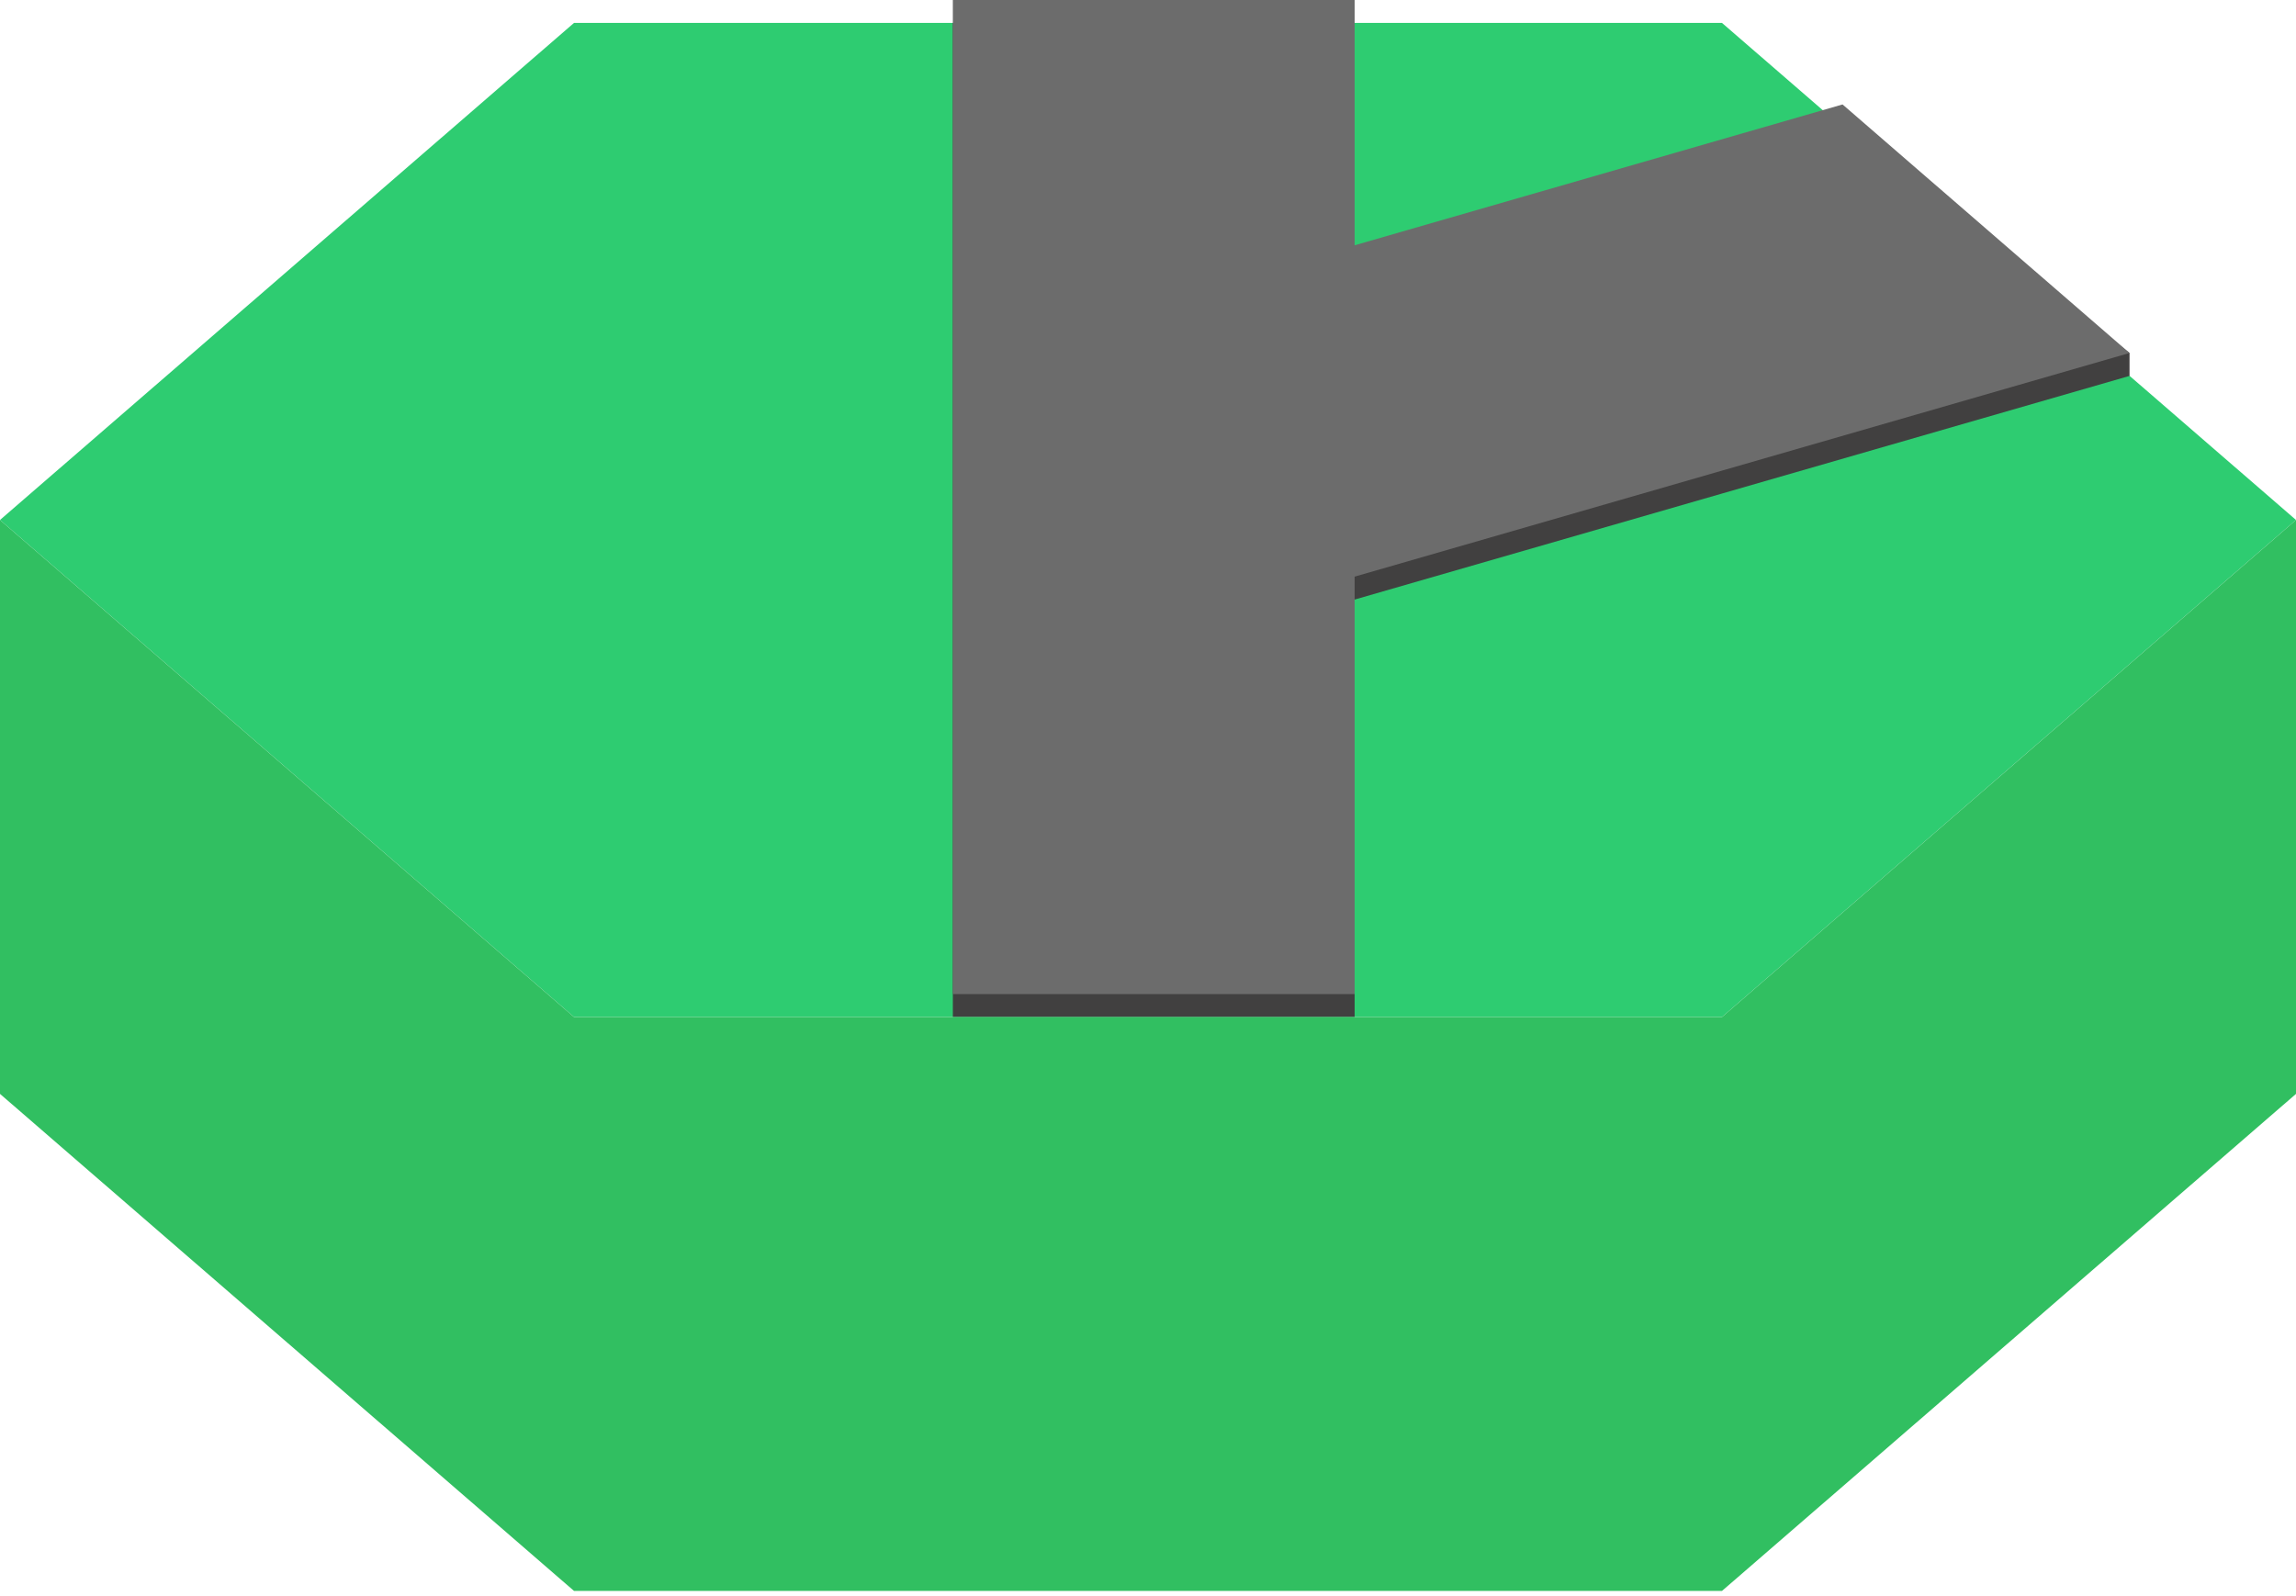
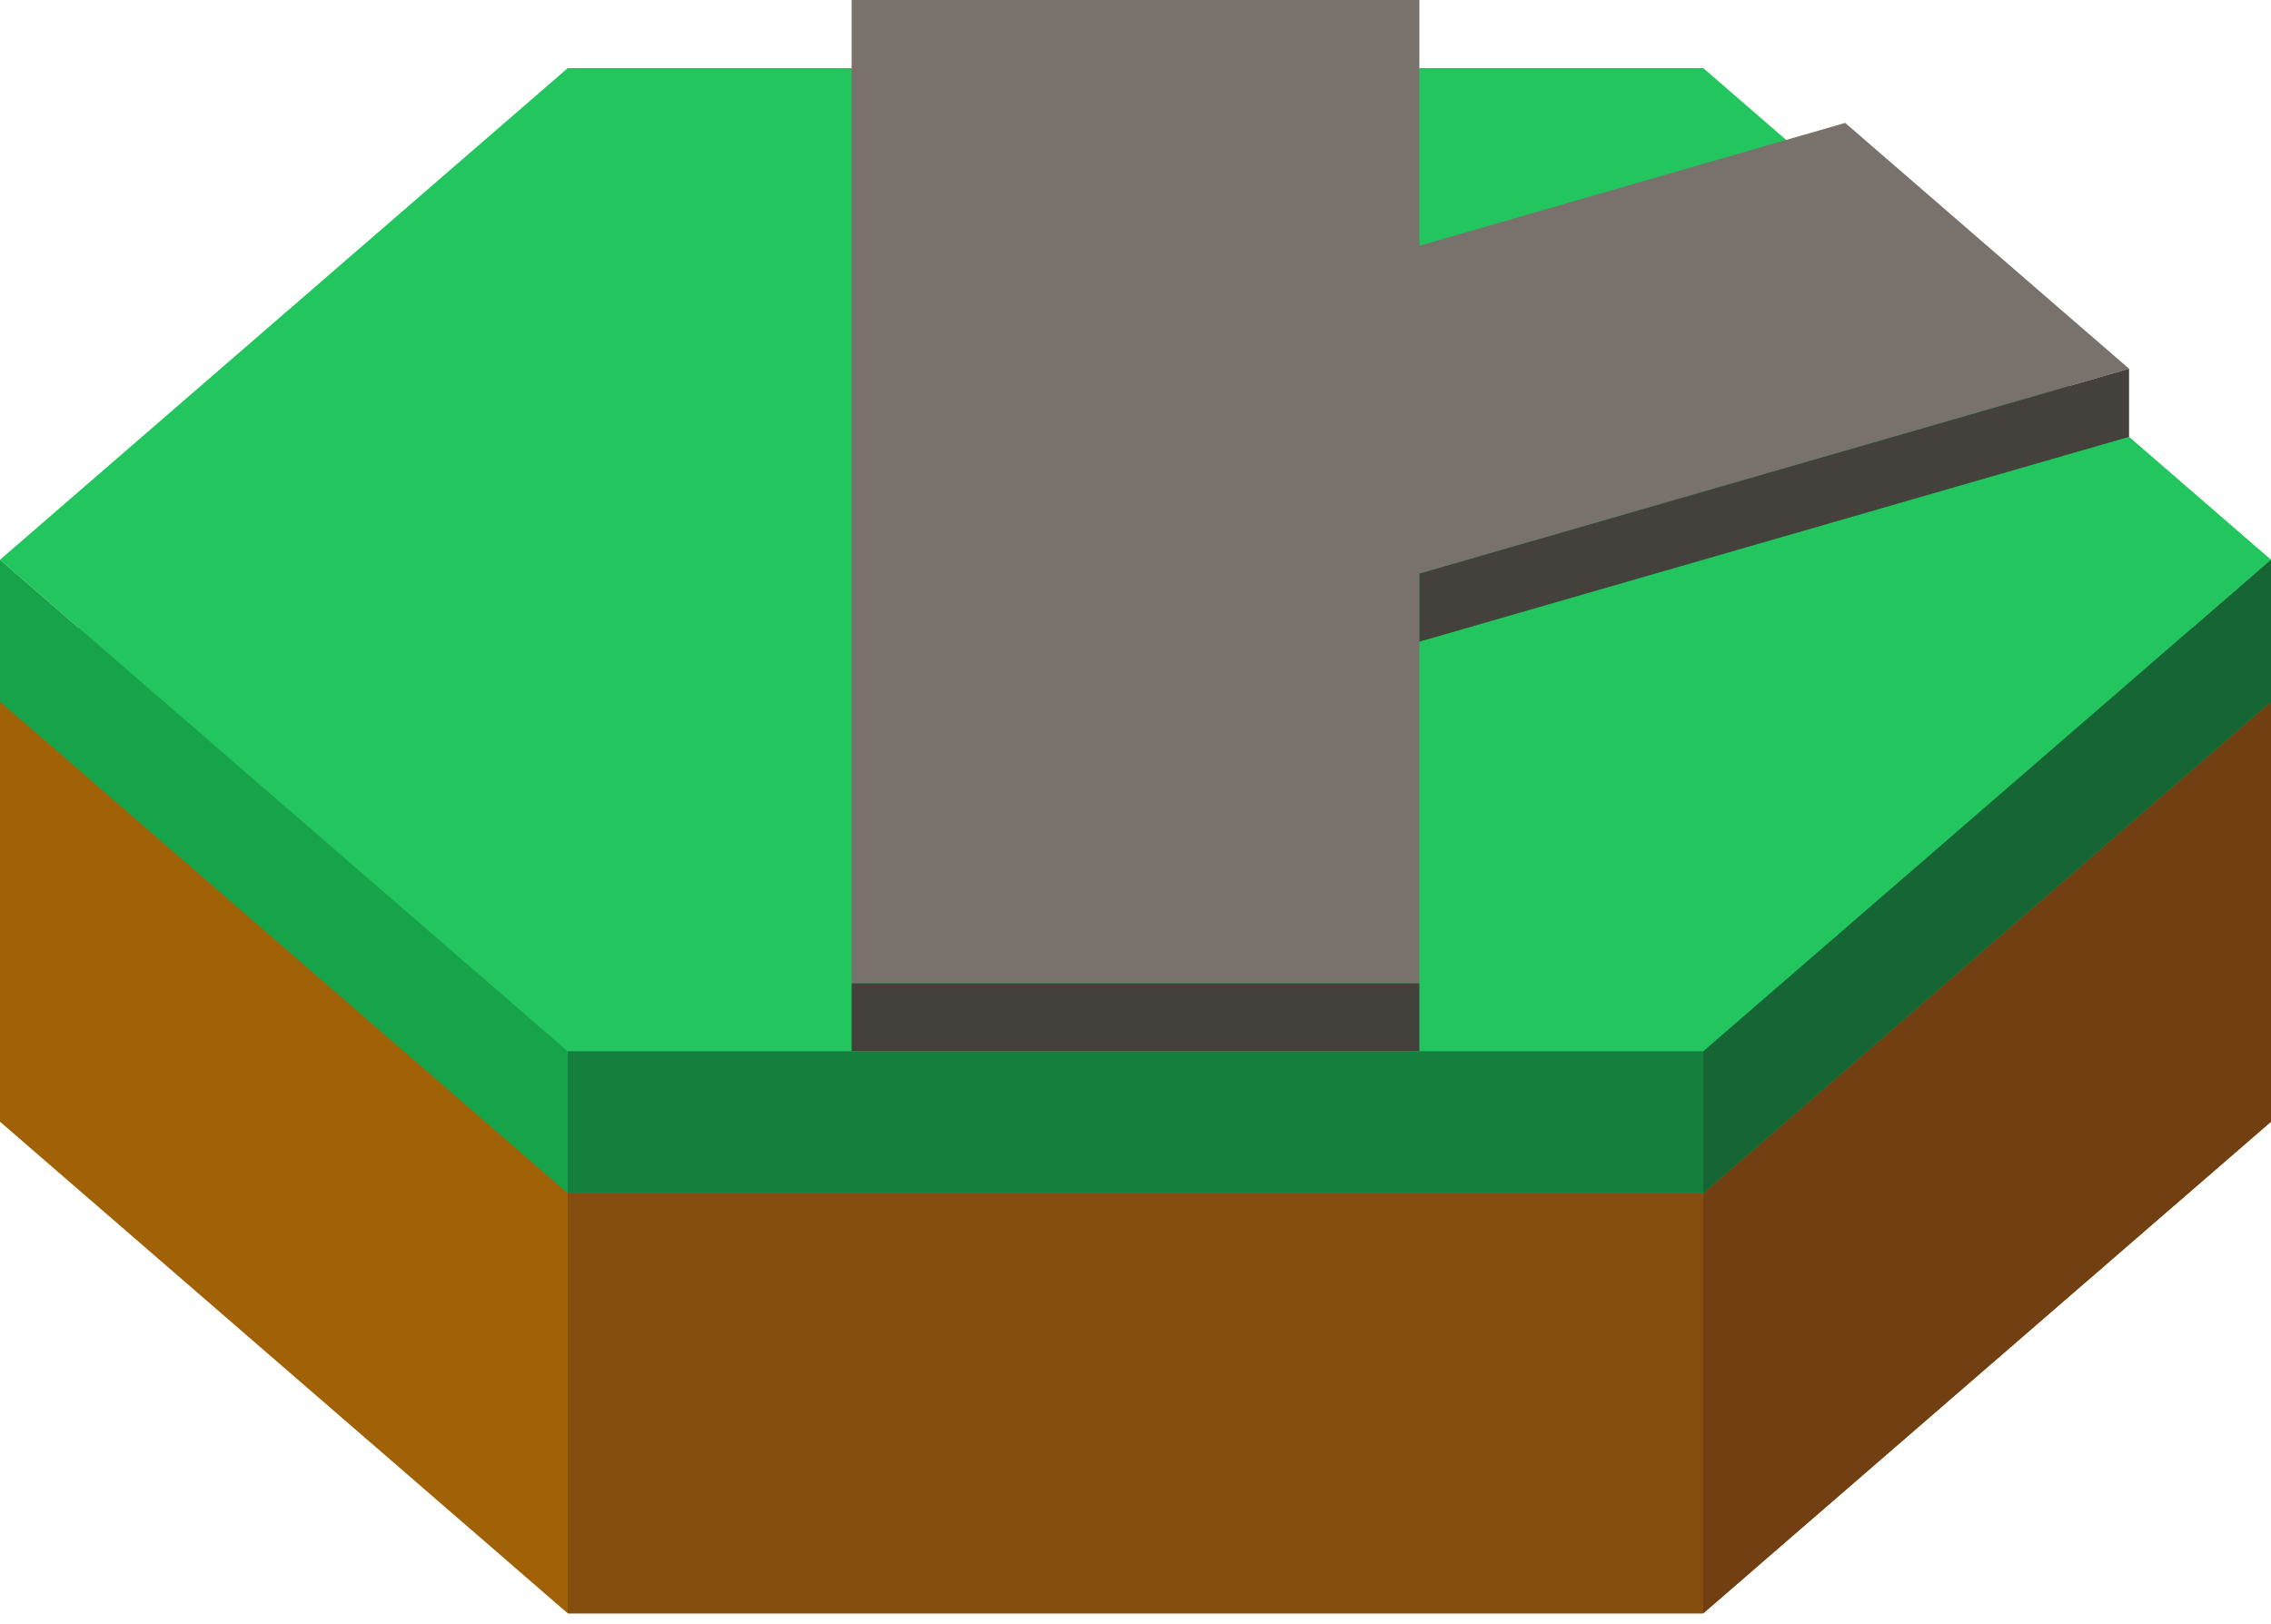
- <svg xmlns="http://www.w3.org/2000/svg" width="200" height="139" viewBox="0 0 200 139" fill="none">
-   <path d="M150 1.997L200 45.298L150 88.6H50L0 45.298L50 1.997H150Z" fill="#2ECC71" />
-   <path d="M83 1.997H118V23.366L160.5 11.097L185.5 30.75V32.748L150 42.996L118 52.233V62.626V88.597H83V62.337V23.654V1.997Z" fill="#414040" />
-   <path d="M83 0H118V21.369L160.5 9.1L185.5 30.751L150 40.999L118 50.236V60.629V86.6H83V60.34V21.657V0Z" fill="#6C6C6C" />
-   <path d="M50 88.6L0 45.298V95.297L50 138.597H150L200 95.297V45.298L150 88.6H50Z" fill="#31BF61" />
+ <svg xmlns="http://www.w3.org/2000/svg" width="200" height="143" viewBox="0 0 200 143" fill="none">
+   <path d="M150 18L200 61.301L150 104.603H50L0 61.301L50 18H150Z" fill="#22C55E" />
+   <path d="M50 104.603L0 61.301V98.8L50 142.101H150L200 98.8V61.301L150 104.603H50Z" fill="#A16207" />
+   <path d="M200 61.301L150 104.603V142.101L200 98.8V61.301Z" fill="#713F12" />
+   <path d="M150 104.603H50V142.101H150V104.603Z" fill="#854D0E" />
+   <path d="M150 6L200 49.301L150 92.603H50L0 49.301L50 6H150Z" fill="#22C55E" />
+   <path d="M100 0H125V21.651L162.5 10.825L175 21.651L187.5 32.476L125 50.518V86.603H100H75V0H100Z" fill="#78716C" />
+   <path d="M125 92.603H100H75V86.603H100H125V56.518V50.518L187.5 32.476V38.476L125 56.518V86.603V92.603Z" fill="#44403C" />
+   <path d="M0 49.301L50 92.603H150L200 49.301V61.801L150 105.102H50L0 61.801V49.301Z" fill="#16A34A" />
+   <path d="M200 49.301L150 92.603V105.102L200 61.801V49.301Z" fill="#166534" />
+   <path d="M150 92.603H50V105.102H150V92.603Z" fill="#15803D" />
</svg>
